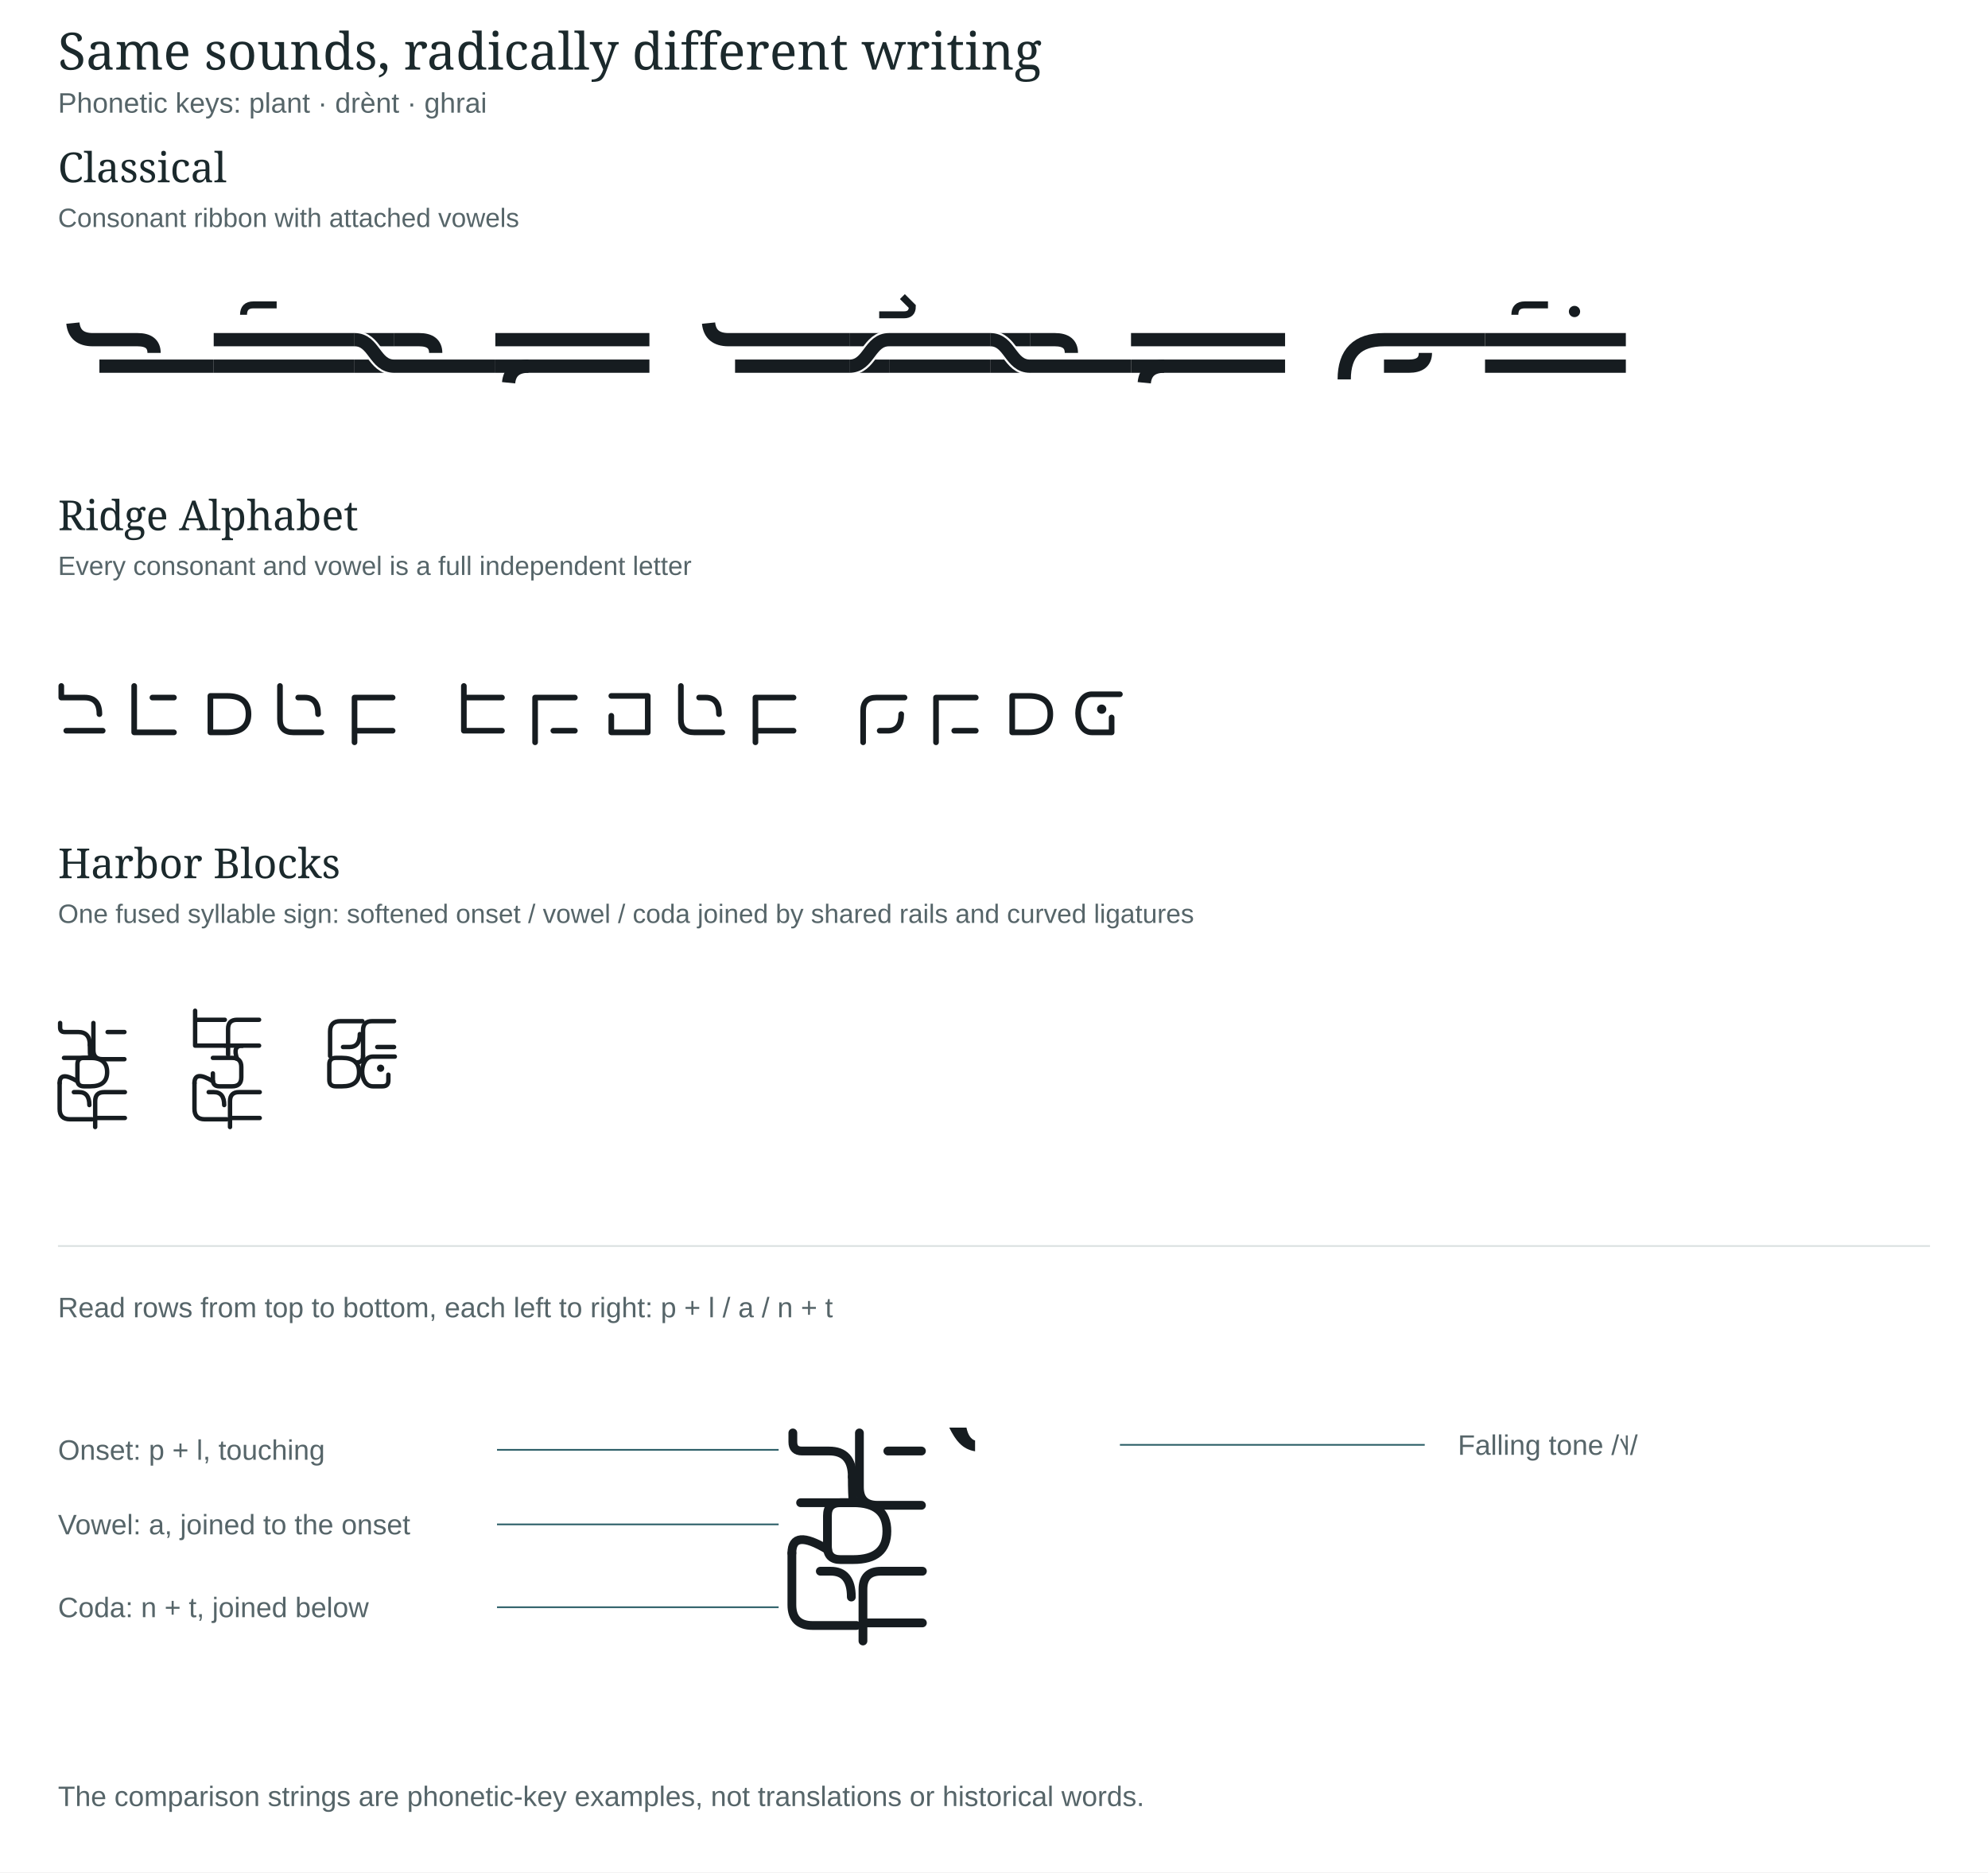
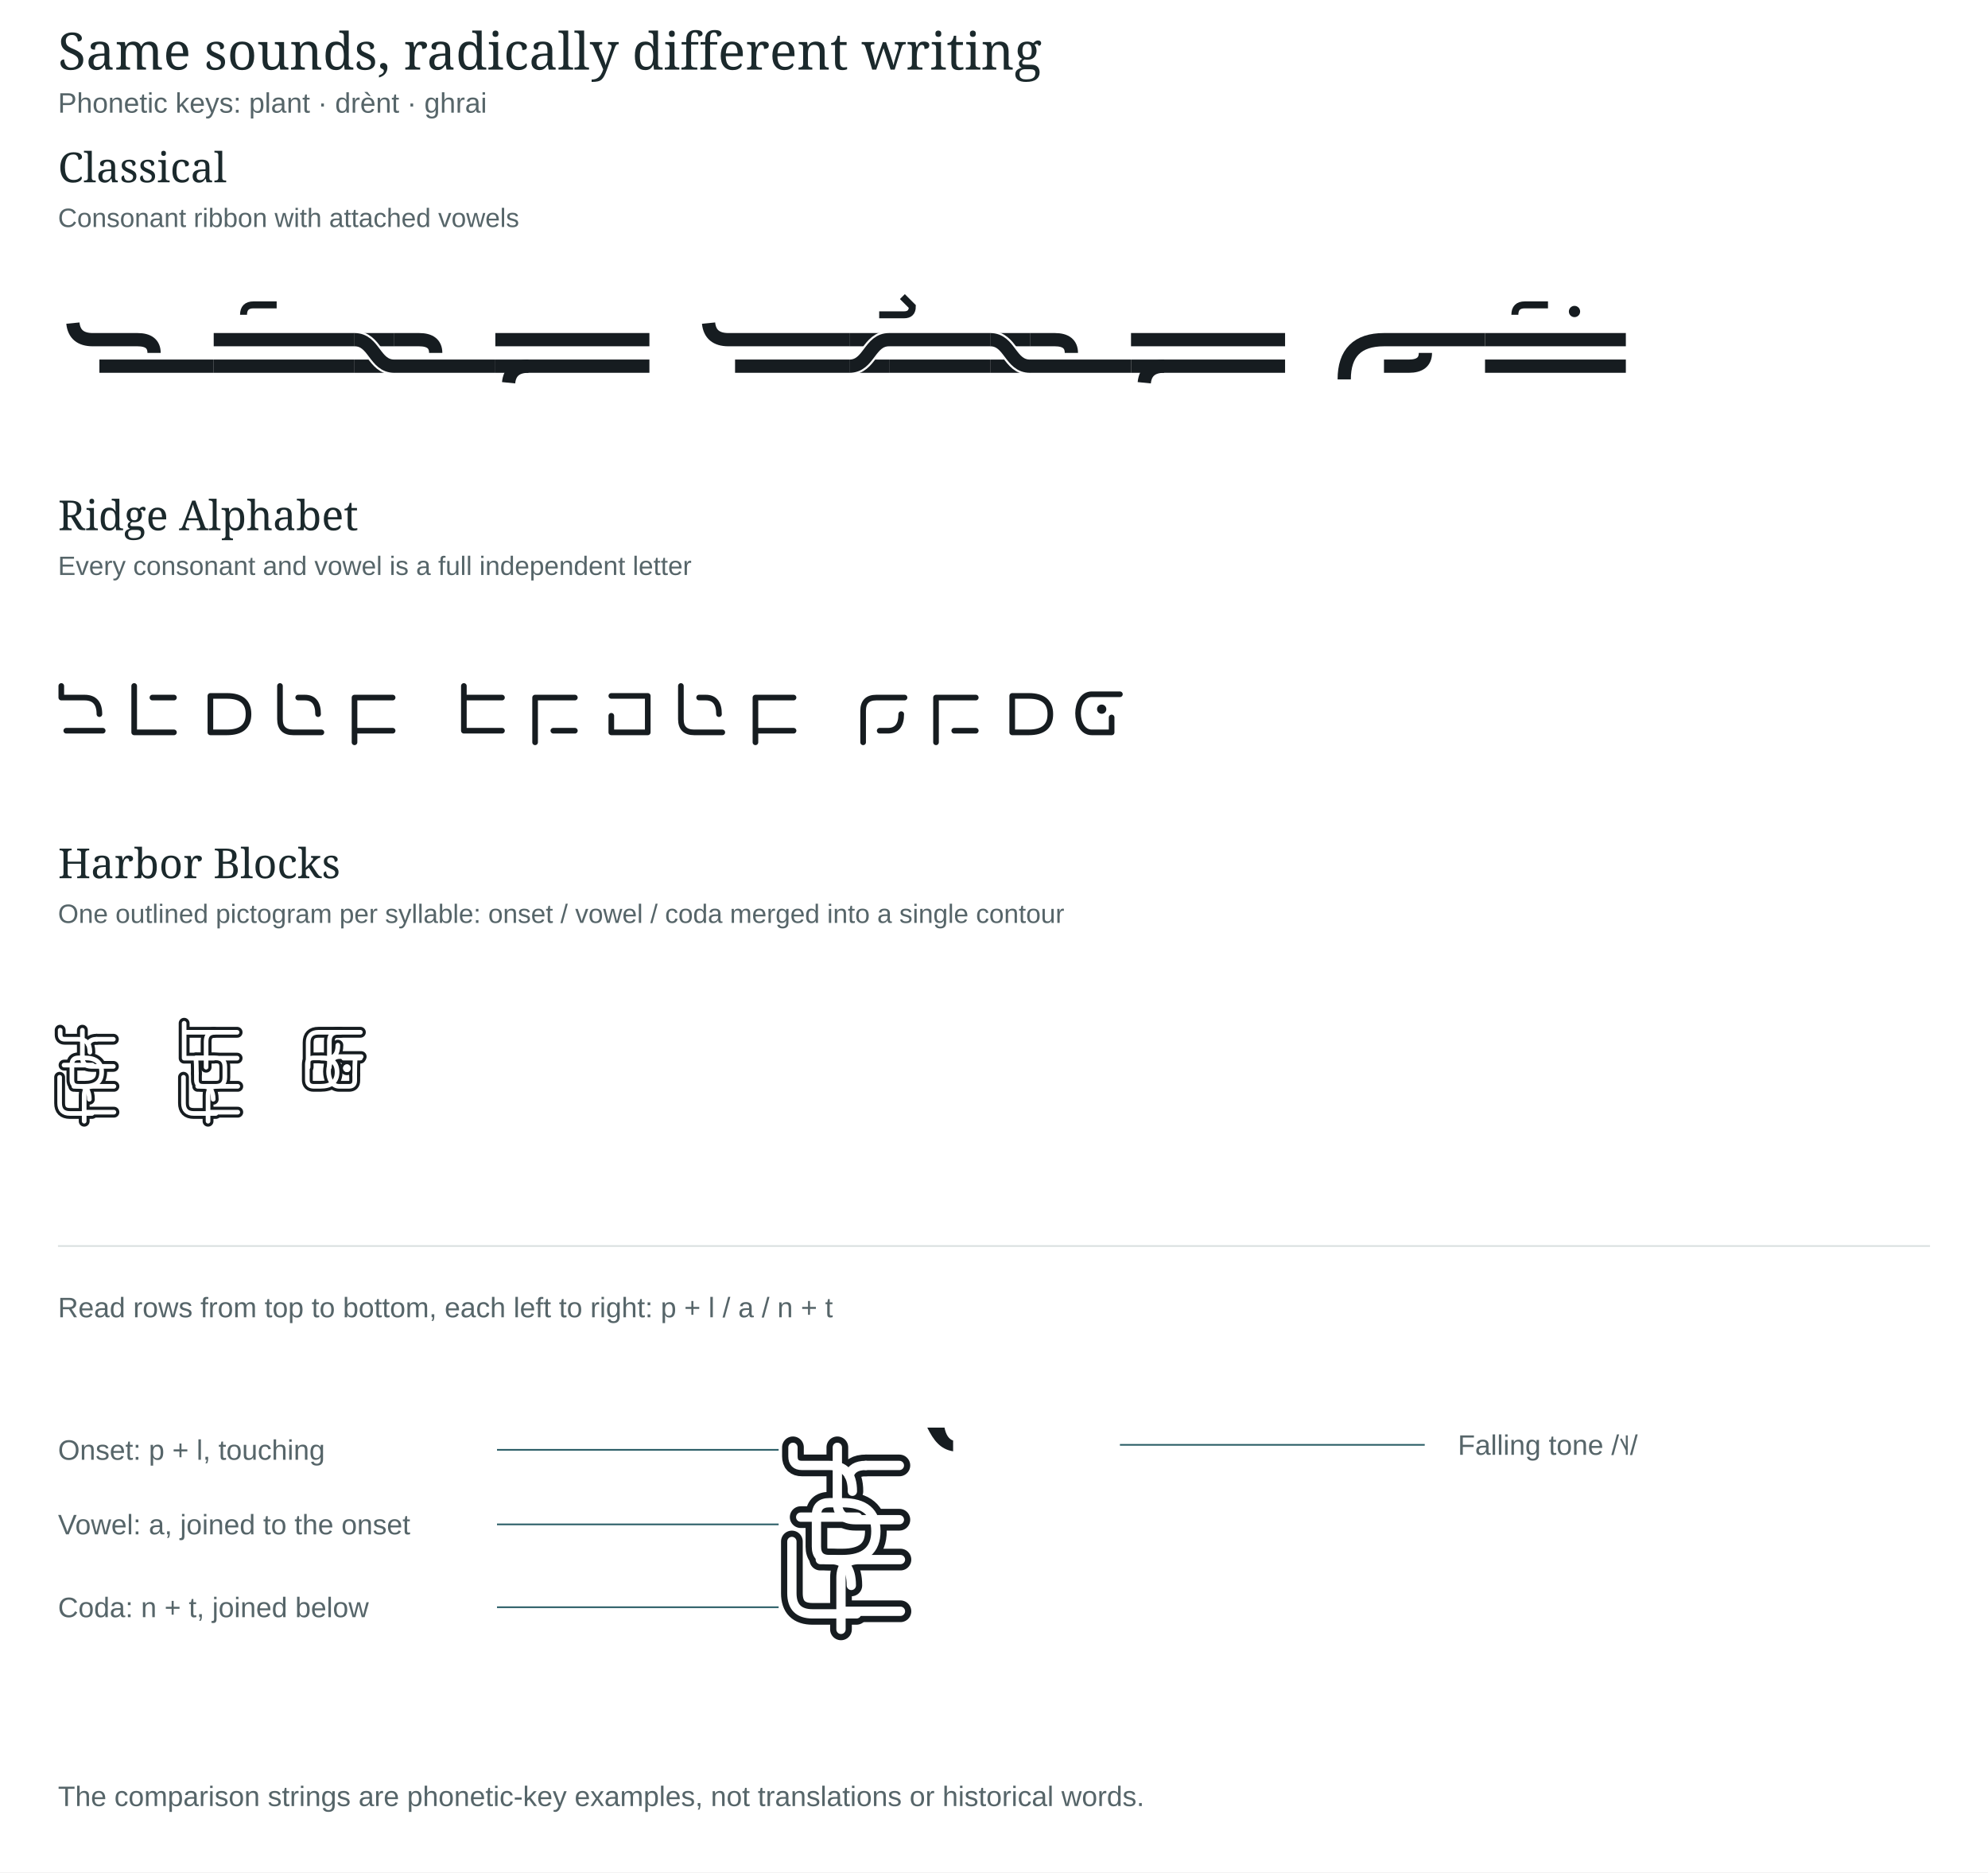
<svg xmlns="http://www.w3.org/2000/svg" width="1200" height="1130" viewBox="0 0 1200 1130" role="img" aria-labelledby="title desc">
  <rect width="1200" height="1130" fill="white" />
  <g font-family="Georgia,serif" fill="#1b292c">
    <text x="35" y="42" font-size="31">Same sounds, radically different writing</text>
    <text x="35" y="68" font-family="Arial,sans-serif" font-size="17" fill="#566569">Phonetic keys: plant · drènt · ghrai</text>
    <g transform="translate(0 90)">
      <text x="35" y="20" font-size="25">Classical</text>
      <text x="35" y="47" font-family="Arial,sans-serif" font-size="16" fill="#566569">Consonant ribbon with attached vowels</text>
      <g transform="translate(0 45)">
        <svg width="1200" height="210" viewBox="0 0 1200 210" role="img" aria-label="plant drènt ghrai">
          <g transform="translate(44 8) scale(1)">
            <g transform="translate(0 54) scale(1)" data-letter="p">
              <path d="M0 -2Q1 8 12 8H39Q49 8 49 16" fill="none" stroke="#161c20" stroke-width="8" stroke-linecap="butt" stroke-linejoin="round" />
              <path d="M16 24H85" fill="none" stroke="#161c20" stroke-width="8" stroke-linecap="butt" stroke-linejoin="round" />
            </g>
            <g transform="translate(85 54) scale(1)" data-letter="l">
              <path d="M0 24H85" fill="none" stroke="#161c20" stroke-width="8" stroke-linecap="butt" stroke-linejoin="round" />
              <path d="M0 8H85" fill="none" stroke="#161c20" stroke-width="8" stroke-linecap="butt" stroke-linejoin="round" />
              <g transform="translate(28 -9)">
                <path d="M-10 2Q-10-4-4-4H10" fill="none" stroke="#161c20" stroke-width="4.2" stroke-linecap="butt" stroke-linejoin="miter" />
              </g>
            </g>
            <g transform="translate(170 54) scale(1)" data-letter="n">
              <defs>
                <mask id="through-2" maskUnits="userSpaceOnUse" x="-8" y="0" width="40" height="32">
                  <rect x="-8" y="0" width="40" height="32" fill="white" />
                  <path d="M0 8C12 8 12 24 24 24" stroke="black" stroke-width="10.5" fill="none" />
                </mask>
              </defs>
              <g mask="url(#through-2)" data-through-rails="2">
                <path d="M0 8H24" stroke="#161c20" stroke-width="8" fill="none" />
                <path d="M0 24H24" stroke="#161c20" stroke-width="8" fill="none" />
              </g>
              <path d="M0 8C12 8 12 24 24 24H85" fill="none" stroke="#161c20" stroke-width="8" stroke-linecap="butt" stroke-linejoin="round" />
              <path d="M24 8H39Q49 8 49 16" fill="none" stroke="#161c20" stroke-width="8" stroke-linecap="butt" stroke-linejoin="round" />
            </g>
            <g transform="translate(263 54) scale(1)" data-letter="t">
              <path d="M-8 24H12" stroke="#161c20" stroke-width="8" fill="none" data-branch-rail="lower" />
              <path d="M-8 8H85" fill="none" stroke="#161c20" stroke-width="8" stroke-linecap="butt" stroke-linejoin="round" />
              <path d="M0 34Q1 24 12 24H85" fill="none" stroke="#161c20" stroke-width="8" stroke-linecap="butt" stroke-linejoin="round" />
            </g>
            <g transform="translate(383.7 54) scale(1)" data-letter="d">
              <path d="M0 -2Q1 8 12 8H85" fill="none" stroke="#161c20" stroke-width="8" stroke-linecap="butt" stroke-linejoin="round" />
              <path d="M16 24H85" fill="none" stroke="#161c20" stroke-width="8" stroke-linecap="butt" stroke-linejoin="round" />
            </g>
            <g transform="translate(468.7 54) scale(1)" data-letter="r">
              <defs>
                <mask id="through-5" maskUnits="userSpaceOnUse" x="-8" y="0" width="40" height="32">
                  <rect x="-8" y="0" width="40" height="32" fill="white" />
                  <path d="M0 24C12 24 12 8 24 8" stroke="black" stroke-width="10.5" fill="none" />
                </mask>
              </defs>
              <g mask="url(#through-5)" data-through-rails="2">
                <path d="M0 24H24" stroke="#161c20" stroke-width="8" fill="none" />
                <path d="M0 8H24" stroke="#161c20" stroke-width="8" fill="none" />
              </g>
              <path d="M0 24C12 24 12 8 24 8H85" fill="none" stroke="#161c20" stroke-width="8" stroke-linecap="butt" stroke-linejoin="round" />
              <path d="M24 24H85" fill="none" stroke="#161c20" stroke-width="8" stroke-linecap="butt" stroke-linejoin="round" />
              <g transform="translate(28 -9)">
                <path d="M-10 2H5Q10 2 10-3L4-9" fill="none" stroke="#161c20" stroke-width="4.2" stroke-linecap="butt" stroke-linejoin="miter" />
              </g>
            </g>
            <g transform="translate(553.7 54) scale(1)" data-letter="n">
              <defs>
                <mask id="through-6" maskUnits="userSpaceOnUse" x="-8" y="0" width="40" height="32">
                  <rect x="-8" y="0" width="40" height="32" fill="white" />
                  <path d="M0 8C12 8 12 24 24 24" stroke="black" stroke-width="10.5" fill="none" />
                </mask>
              </defs>
              <g mask="url(#through-6)" data-through-rails="2">
                <path d="M0 8H24" stroke="#161c20" stroke-width="8" fill="none" />
                <path d="M0 24H24" stroke="#161c20" stroke-width="8" fill="none" />
              </g>
              <path d="M0 8C12 8 12 24 24 24H85" fill="none" stroke="#161c20" stroke-width="8" stroke-linecap="butt" stroke-linejoin="round" />
              <path d="M24 8H39Q49 8 49 16" fill="none" stroke="#161c20" stroke-width="8" stroke-linecap="butt" stroke-linejoin="round" />
            </g>
            <g transform="translate(646.7 54) scale(1)" data-letter="t">
              <path d="M-8 24H12" stroke="#161c20" stroke-width="8" fill="none" data-branch-rail="lower" />
              <path d="M-8 8H85" fill="none" stroke="#161c20" stroke-width="8" stroke-linecap="butt" stroke-linejoin="round" />
              <path d="M0 34Q1 24 12 24H85" fill="none" stroke="#161c20" stroke-width="8" stroke-linecap="butt" stroke-linejoin="round" />
            </g>
            <g transform="translate(767.4 54) scale(1)" data-letter="gh">
              <path d="M0 32Q0 8 24 8H85" fill="none" stroke="#161c20" stroke-width="8" stroke-linecap="butt" stroke-linejoin="round" />
              <path d="M24 24H39Q49 24 49 16" fill="none" stroke="#161c20" stroke-width="8" stroke-linecap="butt" stroke-linejoin="round" />
            </g>
            <g transform="translate(852.4 54) scale(1)" data-letter="r">
              <path d="M0 8H85" fill="none" stroke="#161c20" stroke-width="8" stroke-linecap="butt" stroke-linejoin="round" />
              <path d="M0 24H85" fill="none" stroke="#161c20" stroke-width="8" stroke-linecap="butt" stroke-linejoin="round" />
              <g transform="translate(28 -9)">
                <path d="M-10 2Q-10-4-4-4H10" fill="none" stroke="#161c20" stroke-width="4.2" stroke-linecap="butt" stroke-linejoin="miter" />
              </g>
              <g transform="translate(54 -9)">
                <circle r="3.4" fill="#161c20" stroke="#161c20" stroke-width="0" />
              </g>
            </g>
          </g>
        </svg>
      </g>
    </g>
    <g transform="translate(0 300)">
      <text x="35" y="20" font-size="25">Ridge Alphabet</text>
      <text x="35" y="47" font-family="Arial,sans-serif" font-size="16" fill="#566569">Every consonant and vowel is a full independent letter</text>
      <g transform="translate(0 45)">
        <svg width="1200" height="210" viewBox="0 0 1200 210" role="img" aria-label="plant drènt ghrai">
          <g transform="translate(32 32) scale(1)">
            <g transform="translate(0 36) scale(1)" data-alphabet-letter="p" data-kind="consonant">
              <path d="M5 1V8H19Q28 8 28 18" fill="none" stroke="#161c20" stroke-width="3.4" stroke-linecap="round" stroke-linejoin="round" />
              <path d="M8 28H30" fill="none" stroke="#161c20" stroke-width="3.4" stroke-linecap="round" stroke-linejoin="round" />
            </g>
            <g transform="translate(44 36) scale(1)" data-alphabet-letter="l" data-kind="consonant">
              <path d="M5 1V29H29M16 8H29" fill="none" stroke="#161c20" stroke-width="3.4" stroke-linecap="round" stroke-linejoin="round" />
            </g>
            <g transform="translate(88 36) scale(1)" data-alphabet-letter="a" data-kind="vowel">
              <path d="M7 29V7H17Q30 7 30 18Q30 29 17 29Z" fill="none" stroke="#161c20" stroke-width="3.4" stroke-linecap="round" stroke-linejoin="round" />
            </g>
            <g transform="translate(132 36) scale(1)" data-alphabet-letter="n" data-kind="consonant">
              <path d="M5 1V21Q5 29 13 29H30" fill="none" stroke="#161c20" stroke-width="3.4" stroke-linecap="round" stroke-linejoin="round" />
              <path d="M16 8H20Q28 8 28 18" fill="none" stroke="#161c20" stroke-width="3.4" stroke-linecap="round" stroke-linejoin="round" />
            </g>
            <g transform="translate(176 36) scale(1)" data-alphabet-letter="t" data-kind="consonant">
              <path d="M6 35V8H29M6 28H29" fill="none" stroke="#161c20" stroke-width="3.4" stroke-linecap="round" stroke-linejoin="round" />
            </g>
            <g transform="translate(242 36) scale(1)" data-alphabet-letter="d" data-kind="consonant">
              <path d="M6 1V28M6 8H29M6 28H29" fill="none" stroke="#161c20" stroke-width="3.4" stroke-linecap="round" stroke-linejoin="round" />
            </g>
            <g transform="translate(286 36) scale(1)" data-alphabet-letter="r" data-kind="consonant">
              <path d="M5 35V8H29M16 28H29" fill="none" stroke="#161c20" stroke-width="3.4" stroke-linecap="round" stroke-linejoin="round" />
            </g>
            <g transform="translate(330 36) scale(1)" data-alphabet-letter="è" data-kind="vowel">
              <path d="M7 7H29V29H7V19" fill="none" stroke="#161c20" stroke-width="3.4" stroke-linecap="round" stroke-linejoin="round" />
            </g>
            <g transform="translate(374 36) scale(1)" data-alphabet-letter="n" data-kind="consonant">
              <path d="M5 1V21Q5 29 13 29H30" fill="none" stroke="#161c20" stroke-width="3.4" stroke-linecap="round" stroke-linejoin="round" />
              <path d="M16 8H20Q28 8 28 18" fill="none" stroke="#161c20" stroke-width="3.4" stroke-linecap="round" stroke-linejoin="round" />
            </g>
            <g transform="translate(418 36) scale(1)" data-alphabet-letter="t" data-kind="consonant">
              <path d="M6 35V8H29M6 28H29" fill="none" stroke="#161c20" stroke-width="3.4" stroke-linecap="round" stroke-linejoin="round" />
            </g>
            <g transform="translate(484 36) scale(1)" data-alphabet-letter="gh" data-kind="consonant">
              <path d="M5 35V16Q5 8 13 8H30" fill="none" stroke="#161c20" stroke-width="3.4" stroke-linecap="round" stroke-linejoin="round" />
              <path d="M15 28H20Q28 28 28 18" fill="none" stroke="#161c20" stroke-width="3.4" stroke-linecap="round" stroke-linejoin="round" />
            </g>
            <g transform="translate(528 36) scale(1)" data-alphabet-letter="r" data-kind="consonant">
              <path d="M5 35V8H29M16 28H29" fill="none" stroke="#161c20" stroke-width="3.4" stroke-linecap="round" stroke-linejoin="round" />
            </g>
            <g transform="translate(572 36) scale(1)" data-alphabet-letter="a" data-kind="vowel">
              <path d="M7 29V7H17Q30 7 30 18Q30 29 17 29Z" fill="none" stroke="#161c20" stroke-width="3.4" stroke-linecap="round" stroke-linejoin="round" />
            </g>
            <g transform="translate(616 36) scale(1)" data-alphabet-letter="i" data-kind="vowel">
              <path d="M28 6H11C0 6 0 29 11 29H23V20" fill="none" stroke="#161c20" stroke-width="3.4" stroke-linecap="round" stroke-linejoin="round" />
              <circle cx="17" cy="15" r="2.8" fill="#161c20" />
            </g>
          </g>
        </svg>
      </g>
    </g>
    <g transform="translate(0 510)">
      <text x="35" y="20" font-size="25">Harbor Blocks</text>
-       <text x="35" y="47" font-family="Arial,sans-serif" font-size="16" fill="#566569">One fused syllable sign: softened onset / vowel / coda joined by shared rails and curved ligatures</text>
+       <text x="35" y="47" font-family="Arial,sans-serif" font-size="16" fill="#566569">One outlined pictogram per syllable: onset / vowel / coda merged into a single contour</text>
      <g transform="translate(0 45)">
        <svg width="1200" height="210" viewBox="0 0 1200 210" role="img" aria-label="plant drènt ghrai">
          <g transform="translate(32 32) scale(1)">
            <g transform="translate(0 18) scale(1)" data-syllable="p l a n t" data-onset="p l" data-nucleus="a" data-coda="n t" data-syllable-group="0" data-block-part="0">
-               <g transform="translate(0.39 11.62) scale(0.78)" data-onset-part="p">
-                 <path d="M5 1L5 4.5Q5 8 8.5 8L19 8Q28 8 28 18M8 28L30 28" fill="none" stroke="#161c20" stroke-width="3.4" stroke-linecap="round" stroke-linejoin="round" />
-               </g>
-               <g transform="translate(20.48 11.62) scale(0.78)" data-onset-part="l">
-                 <path d="M5 1L5 22Q5 29 12 29L29 29M16 8L29 8" fill="none" stroke="#161c20" stroke-width="3.4" stroke-linecap="round" stroke-linejoin="round" />
-               </g>
-               <g transform="translate(9.27 28) scale(0.78)" data-nucleus-part="a">
-                 <path d="M7 24L7 12Q7 7 12 7L17 7Q30 7 30 18Q30 29 17 29L12 29Q7 29 7 24Z" fill="none" stroke="#161c20" stroke-width="3.4" stroke-linecap="round" stroke-linejoin="round" />
-               </g>
-               <g transform="translate(0.1 47.89) scale(0.78)" data-coda-part="n">
-                 <path d="M5 1L5 21Q5 29 13 29L30 29M16 8L20 8Q28 8 28 18" fill="none" stroke="#161c20" stroke-width="3.4" stroke-linecap="round" stroke-linejoin="round" />
-               </g>
-               <g transform="translate(20.77 47.89) scale(0.78)" data-coda-part="t">
-                 <path d="M6 35L6 15Q6 8 13 8L29 8M6 28L29 28" fill="none" stroke="#161c20" stroke-width="3.4" stroke-linecap="round" stroke-linejoin="round" />
-               </g>
-               <path d="M22.23 25.66Q22.23 31.12 22.53 33.46" fill="none" stroke="#161c20" stroke-width="2.652" stroke-linecap="round" stroke-linejoin="round" data-ligature="true" />
-               <path d="M4 48.67Q4 41.09 14.79 47.63" fill="none" stroke="#161c20" stroke-width="2.652" stroke-linecap="round" stroke-linejoin="round" data-ligature="true" />
-             </g>
-             <g transform="translate(81.39 18) scale(1)" data-syllable="d r è n t" data-onset="d r" data-nucleus="è" data-coda="n t" data-syllable-group="1" data-block-part="0">
-               <g transform="translate(-0.29 4.22) scale(0.78)" data-onset-part="d">
-                 <path d="M6 1L6 28M6 8L29 8M6 28L29 28" fill="none" stroke="#161c20" stroke-width="3.4" stroke-linecap="round" stroke-linejoin="round" />
-               </g>
-               <g transform="translate(20.38 4.22) scale(0.78)" data-onset-part="r">
-                 <path d="M5 35L5 15Q5 8 12 8L29 8M16 28L29 28" fill="none" stroke="#161c20" stroke-width="3.4" stroke-linecap="round" stroke-linejoin="round" />
-               </g>
-               <g transform="translate(9.65 28) scale(0.78)" data-nucleus-part="è">
-                 <path d="M7 7L22 7Q29 7 29 14L29 22Q29 29 22 29L12 29Q7 29 7 24L7 19" fill="none" stroke="#161c20" stroke-width="3.4" stroke-linecap="round" stroke-linejoin="round" />
-               </g>
-               <g transform="translate(0.1 47.89) scale(0.78)" data-coda-part="n">
-                 <path d="M5 1L5 21Q5 29 13 29L30 29M16 8L20 8Q28 8 28 18" fill="none" stroke="#161c20" stroke-width="3.4" stroke-linecap="round" stroke-linejoin="round" />
-               </g>
-               <g transform="translate(20.77 47.89) scale(0.78)" data-coda-part="t">
-                 <path d="M6 35L6 15Q6 8 13 8L29 8M6 28L29 28" fill="none" stroke="#161c20" stroke-width="3.4" stroke-linecap="round" stroke-linejoin="round" />
-               </g>
-               <path d="M32.86 26.06Q25.49 26.06 22.33 26.06" fill="none" stroke="#161c20" stroke-width="2.652" stroke-linecap="round" stroke-linejoin="round" data-ligature="true" />
-               <path d="M32.86 26.06Q26.88 26.06 29.69 33.99" fill="none" stroke="#161c20" stroke-width="2.652" stroke-linecap="round" stroke-linejoin="round" data-ligature="true" />
-               <path d="M4 48.67Q4 40.81 15.18 47.63" fill="none" stroke="#161c20" stroke-width="2.652" stroke-linecap="round" stroke-linejoin="round" data-ligature="true" />
-             </g>
-             <g transform="translate(162.78 18) scale(1)" data-syllable="gh r a i" data-onset="gh r" data-nucleus="a i" data-coda="" data-syllable-group="2" data-block-part="0">
-               <g transform="translate(0.57 5.06) scale(0.78)" data-onset-part="gh">
-                 <path d="M5 35L5 16Q5 8 13 8L30 8M15 28L20 28Q28 28 28 18" fill="none" stroke="#161c20" stroke-width="3.4" stroke-linecap="round" stroke-linejoin="round" />
-               </g>
-               <g transform="translate(20.46 5.06) scale(0.78)" data-onset-part="r">
-                 <path d="M5 35L5 15Q5 8 12 8L29 8M16 28L29 28" fill="none" stroke="#161c20" stroke-width="3.4" stroke-linecap="round" stroke-linejoin="round" />
-               </g>
-               <g transform="translate(-1.46 28) scale(0.78)" data-nucleus-part="a">
-                 <path d="M7 24L7 12Q7 7 12 7L17 7Q30 7 30 18Q30 29 17 29L12 29Q7 29 7 24Z" fill="none" stroke="#161c20" stroke-width="3.4" stroke-linecap="round" stroke-linejoin="round" />
-               </g>
-               <g transform="translate(21.71 28) scale(0.78)" data-nucleus-part="i">
-                 <path d="M28 6L11 6C0 6 0 29 11 29L18.5 29Q23 29 23 24.5L23 20" fill="none" stroke="#161c20" stroke-width="3.4" stroke-linecap="round" stroke-linejoin="round" />
-                 <circle cx="17" cy="15" r="2.8" fill="#161c20" />
-               </g>
-               <path d="M24.36 32.36Q24.36 36.42 20 36.17" fill="none" stroke="#161c20" stroke-width="2.652" stroke-linecap="round" stroke-linejoin="round" data-ligature="true" />
+               <mask id="harbor-pictogram-10" maskUnits="userSpaceOnUse" x="-40" y="-40" width="400" height="180">
+                 <rect x="-40" y="-40" width="400" height="180" fill="white" />
+                 <g fill="none" stroke="black" stroke-width="3.6" stroke-linecap="round" stroke-linejoin="round">
+                   <path transform="translate(0.42 15.97) scale(0.78)" d="M5 1L5 4.5Q5 8 8.5 8L19 8Q28 8 28 18M8 28L30 28" />
+                   <path transform="translate(13.82 15.97) scale(0.78)" d="M5 1L5 22Q5 29 12 29L29 29M16 8L29 8" />
+                   <path transform="translate(5.95 28) scale(0.78)" d="M7 24L7 12Q7 7 12 7L17 7Q30 7 30 18Q30 29 17 29L12 29Q7 29 7 24Z" />
+                   <path transform="translate(0.1 44.38) scale(0.78)" d="M5 1L5 21Q5 29 13 29L30 29M16 8L20 8Q28 8 28 18" />
+                   <path transform="translate(14.14 44.38) scale(0.78)" d="M6 35L6 15Q6 8 13 8L29 8M6 28L29 28" />
+                   <g transform="scale(0.78)">
+                     <path d="M33.72 28.48Q28.44 28.48 27.27 32.38" />
+                   </g>
+                 </g>
+               </mask>
+               <g mask="url(#harbor-pictogram-10)" data-pictogram="true">
+                 <g fill="none" stroke="#161c20" stroke-width="8.4" stroke-linecap="round" stroke-linejoin="round">
+                   <path transform="translate(0.42 15.97) scale(0.78)" d="M5 1L5 4.5Q5 8 8.5 8L19 8Q28 8 28 18M8 28L30 28" data-onset-part="p" />
+                   <path transform="translate(13.82 15.97) scale(0.78)" d="M5 1L5 22Q5 29 12 29L29 29M16 8L29 8" data-onset-part="l" />
+                   <path transform="translate(5.95 28) scale(0.78)" d="M7 24L7 12Q7 7 12 7L17 7Q30 7 30 18Q30 29 17 29L12 29Q7 29 7 24Z" data-nucleus-part="a" />
+                   <path transform="translate(0.1 44.38) scale(0.78)" d="M5 1L5 21Q5 29 13 29L30 29M16 8L20 8Q28 8 28 18" data-coda-part="n" />
+                   <path transform="translate(14.14 44.38) scale(0.78)" d="M6 35L6 15Q6 8 13 8L29 8M6 28L29 28" data-coda-part="t" />
+                   <g transform="scale(0.78)">
+                     <path d="M33.72 28.48Q28.44 28.48 27.27 32.38" data-ligature="true" />
+                   </g>
+                 </g>
+               </g>
+             </g>
+             <g transform="translate(74.76 18) scale(1)" data-syllable="d r è n t" data-onset="d r" data-nucleus="è" data-coda="n t" data-syllable-group="1" data-block-part="0">
+               <mask id="harbor-pictogram-11" maskUnits="userSpaceOnUse" x="-40" y="-40" width="400" height="180">
+                 <rect x="-40" y="-40" width="400" height="180" fill="white" />
+                 <g fill="none" stroke="black" stroke-width="3.6" stroke-linecap="round" stroke-linejoin="round">
+                   <path transform="translate(-0.29 11.78) scale(0.78)" d="M6 1L6 28M6 8L29 8M6 28L29 28" />
+                   <path transform="translate(13.75 11.78) scale(0.78)" d="M5 35L5 15Q5 8 12 8L29 8M16 28L29 28" />
+                   <path transform="translate(6.34 28) scale(0.78)" d="M7 7L22 7Q29 7 29 14L29 22Q29 29 22 29L12 29Q7 29 7 24L7 19" />
+                   <path transform="translate(0.1 44.38) scale(0.78)" d="M5 1L5 21Q5 29 13 29L30 29M16 8L20 8Q28 8 28 18" />
+                   <path transform="translate(14.14 44.38) scale(0.78)" d="M6 35L6 15Q6 8 13 8L29 8M6 28L29 28" />
+                   <g transform="scale(0.78)">
+                     <path d="M15.13 54.9Q15.13 46.63 14.63 43.1" />
+                   </g>
+                 </g>
+               </mask>
+               <g mask="url(#harbor-pictogram-11)" data-pictogram="true">
+                 <g fill="none" stroke="#161c20" stroke-width="8.4" stroke-linecap="round" stroke-linejoin="round">
+                   <path transform="translate(-0.29 11.78) scale(0.78)" d="M6 1L6 28M6 8L29 8M6 28L29 28" data-onset-part="d" />
+                   <path transform="translate(13.75 11.78) scale(0.78)" d="M5 35L5 15Q5 8 12 8L29 8M16 28L29 28" data-onset-part="r" />
+                   <path transform="translate(6.34 28) scale(0.78)" d="M7 7L22 7Q29 7 29 14L29 22Q29 29 22 29L12 29Q7 29 7 24L7 19" data-nucleus-part="è" />
+                   <path transform="translate(0.1 44.38) scale(0.78)" d="M5 1L5 21Q5 29 13 29L30 29M16 8L20 8Q28 8 28 18" data-coda-part="n" />
+                   <path transform="translate(14.14 44.38) scale(0.78)" d="M6 35L6 15Q6 8 13 8L29 8M6 28L29 28" data-coda-part="t" />
+                   <g transform="scale(0.78)">
+                     <path d="M15.13 54.9Q15.13 46.63 14.63 43.1" data-ligature="true" />
+                   </g>
+                 </g>
+               </g>
+             </g>
+             <g transform="translate(149.52 18) scale(1)" data-syllable="gh r a i" data-onset="gh r" data-nucleus="a i" data-coda="" data-syllable-group="2" data-block-part="0">
+               <mask id="harbor-pictogram-12" maskUnits="userSpaceOnUse" x="-40" y="-40" width="400" height="180">
+                 <rect x="-40" y="-40" width="400" height="180" fill="white" />
+                 <g fill="none" stroke="black" stroke-width="3.6" stroke-linecap="round" stroke-linejoin="round">
+                   <path transform="translate(0.58 11.76) scale(0.78)" d="M5 35L5 16Q5 8 13 8L30 8M15 28L20 28Q28 28 28 18" />
+                   <path transform="translate(13.39 11.76) scale(0.78)" d="M5 35L5 15Q5 8 12 8L29 8M16 28L29 28" />
+                   <path transform="translate(-1.46 28) scale(0.78)" d="M7 24L7 12Q7 7 12 7L17 7Q30 7 30 18Q30 29 17 29L12 29Q7 29 7 24Z" />
+                   <path transform="translate(14.65 28) scale(0.78)" d="M28 6L11 6C0 6 0 29 11 29L18.5 29Q23 29 23 24.5L23 20" />
+                   <circle transform="translate(14.65 28) scale(0.78)" cx="17" cy="15" r="1.2" />
+                   <g transform="scale(0.78)">
+                     <path d="M41.78 55.9Q41.78 46.92 42.16 43.07" />
+                   </g>
+                 </g>
+               </mask>
+               <g mask="url(#harbor-pictogram-12)" data-pictogram="true">
+                 <g fill="none" stroke="#161c20" stroke-width="8.4" stroke-linecap="round" stroke-linejoin="round">
+                   <path transform="translate(0.58 11.76) scale(0.78)" d="M5 35L5 16Q5 8 13 8L30 8M15 28L20 28Q28 28 28 18" data-onset-part="gh" />
+                   <path transform="translate(13.39 11.76) scale(0.78)" d="M5 35L5 15Q5 8 12 8L29 8M16 28L29 28" data-onset-part="r" />
+                   <path transform="translate(-1.46 28) scale(0.78)" d="M7 24L7 12Q7 7 12 7L17 7Q30 7 30 18Q30 29 17 29L12 29Q7 29 7 24Z" data-nucleus-part="a" />
+                   <path transform="translate(14.65 28) scale(0.78)" d="M28 6L11 6C0 6 0 29 11 29L18.5 29Q23 29 23 24.5L23 20" data-nucleus-part="i" />
+                   <circle transform="translate(14.65 28) scale(0.78)" cx="17" cy="15" r="1.2" />
+                   <g transform="scale(0.78)">
+                     <path d="M41.78 55.9Q41.78 46.92 42.16 43.07" data-ligature="true" />
+                   </g>
+                 </g>
+               </g>
            </g>
          </g>
        </svg>
      </g>
    </g>
  </g>
  <line x1="35" y1="752" x2="1165" y2="752" stroke="#d9e0e0" />
  <g transform="translate(470 840) scale(2)">
-     <g transform="translate(0.39 11.62) scale(0.78)" data-onset-part="p">
-       <path d="M5 1L5 4.5Q5 8 8.5 8L19 8Q28 8 28 18M8 28L30 28" fill="none" stroke="#161c20" stroke-width="3.4" stroke-linecap="round" stroke-linejoin="round" />
-     </g>
-     <g transform="translate(20.48 11.62) scale(0.78)" data-onset-part="l">
-       <path d="M5 1L5 22Q5 29 12 29L29 29M16 8L29 8" fill="none" stroke="#161c20" stroke-width="3.4" stroke-linecap="round" stroke-linejoin="round" />
-     </g>
-     <g transform="translate(9.27 28) scale(0.78)" data-nucleus-part="a">
-       <path d="M7 24L7 12Q7 7 12 7L17 7Q30 7 30 18Q30 29 17 29L12 29Q7 29 7 24Z" fill="none" stroke="#161c20" stroke-width="3.4" stroke-linecap="round" stroke-linejoin="round" />
-     </g>
-     <g transform="translate(0.1 47.89) scale(0.78)" data-coda-part="n">
-       <path d="M5 1L5 21Q5 29 13 29L30 29M16 8L20 8Q28 8 28 18" fill="none" stroke="#161c20" stroke-width="3.4" stroke-linecap="round" stroke-linejoin="round" />
-     </g>
-     <g transform="translate(20.77 47.89) scale(0.78)" data-coda-part="t">
-       <path d="M6 35L6 15Q6 8 13 8L29 8M6 28L29 28" fill="none" stroke="#161c20" stroke-width="3.4" stroke-linecap="round" stroke-linejoin="round" />
-     </g>
-     <path d="M22.23 25.66Q22.23 31.12 22.53 33.46" fill="none" stroke="#161c20" stroke-width="2.652" stroke-linecap="round" stroke-linejoin="round" data-ligature="true" />
-     <path d="M4 48.67Q4 41.09 14.79 47.63" fill="none" stroke="#161c20" stroke-width="2.652" stroke-linecap="round" stroke-linejoin="round" data-ligature="true" />
-     <g transform="translate(55.39 16) scale(.65)" data-prosody-slot="0">
+     <mask id="harbor-pictogram-13" maskUnits="userSpaceOnUse" x="-40" y="-40" width="400" height="180">
+       <rect x="-40" y="-40" width="400" height="180" fill="white" />
+       <g fill="none" stroke="black" stroke-width="3.6" stroke-linecap="round" stroke-linejoin="round">
+         <path transform="translate(0.42 15.97) scale(0.78)" d="M5 1L5 4.5Q5 8 8.5 8L19 8Q28 8 28 18M8 28L30 28" />
+         <path transform="translate(13.82 15.97) scale(0.78)" d="M5 1L5 22Q5 29 12 29L29 29M16 8L29 8" />
+         <path transform="translate(5.95 28) scale(0.78)" d="M7 24L7 12Q7 7 12 7L17 7Q30 7 30 18Q30 29 17 29L12 29Q7 29 7 24Z" />
+         <path transform="translate(0.1 44.38) scale(0.78)" d="M5 1L5 21Q5 29 13 29L30 29M16 8L20 8Q28 8 28 18" />
+         <path transform="translate(14.14 44.38) scale(0.78)" d="M6 35L6 15Q6 8 13 8L29 8M6 28L29 28" />
+         <g transform="scale(0.78)">
+           <path d="M33.72 28.48Q28.44 28.48 27.27 32.38" />
+         </g>
+       </g>
+     </mask>
+     <g mask="url(#harbor-pictogram-13)" data-pictogram="true">
+       <g fill="none" stroke="#161c20" stroke-width="8.4" stroke-linecap="round" stroke-linejoin="round">
+         <path transform="translate(0.42 15.97) scale(0.78)" d="M5 1L5 4.5Q5 8 8.5 8L19 8Q28 8 28 18M8 28L30 28" data-onset-part="p" />
+         <path transform="translate(13.82 15.97) scale(0.78)" d="M5 1L5 22Q5 29 12 29L29 29M16 8L29 8" data-onset-part="l" />
+         <path transform="translate(5.95 28) scale(0.78)" d="M7 24L7 12Q7 7 12 7L17 7Q30 7 30 18Q30 29 17 29L12 29Q7 29 7 24Z" data-nucleus-part="a" />
+         <path transform="translate(0.1 44.38) scale(0.78)" d="M5 1L5 21Q5 29 13 29L30 29M16 8L20 8Q28 8 28 18" data-coda-part="n" />
+         <path transform="translate(14.14 44.38) scale(0.78)" d="M6 35L6 15Q6 8 13 8L29 8M6 28L29 28" data-coda-part="t" />
+         <g transform="scale(0.78)">
+           <path d="M33.72 28.48Q28.44 28.48 27.27 32.38" data-ligature="true" />
+         </g>
+       </g>
+     </g>
+     <g transform="translate(48.76 16) scale(.65)" data-prosody-slot="0">
      <g transform="translate(0 0)" data-mark="3">
        <path d="M-2-8H6C3-2 0 2-6 3V-2Q-3-3-2-8Z" transform="scale(-1 1)" fill="#161c20" />
      </g>
    </g>
  </g>
  <g font-family="Arial,sans-serif" fill="#566569" font-size="17">
    <text x="35" y="795">Read rows from top to bottom, each left to right: p + l / a / n + t</text>
    <path d="M300 875H470" stroke="#295c65" fill="none" />
    <text x="35" y="881">Onset: p + l, touching</text>
    <path d="M300 920H470" stroke="#295c65" fill="none" />
    <text x="35" y="926">Vowel: a, joined to the onset</text>
    <path d="M300 970H470" stroke="#295c65" fill="none" />
    <text x="35" y="976">Coda: n + t, joined below</text>
    <path d="M676 872H860" stroke="#295c65" fill="none" />
    <text x="880" y="878">Falling tone /˦˨/</text>
    <text x="35" y="1090">The comparison strings are phonetic-key examples, not translations or historical words.</text>
  </g>
</svg>
